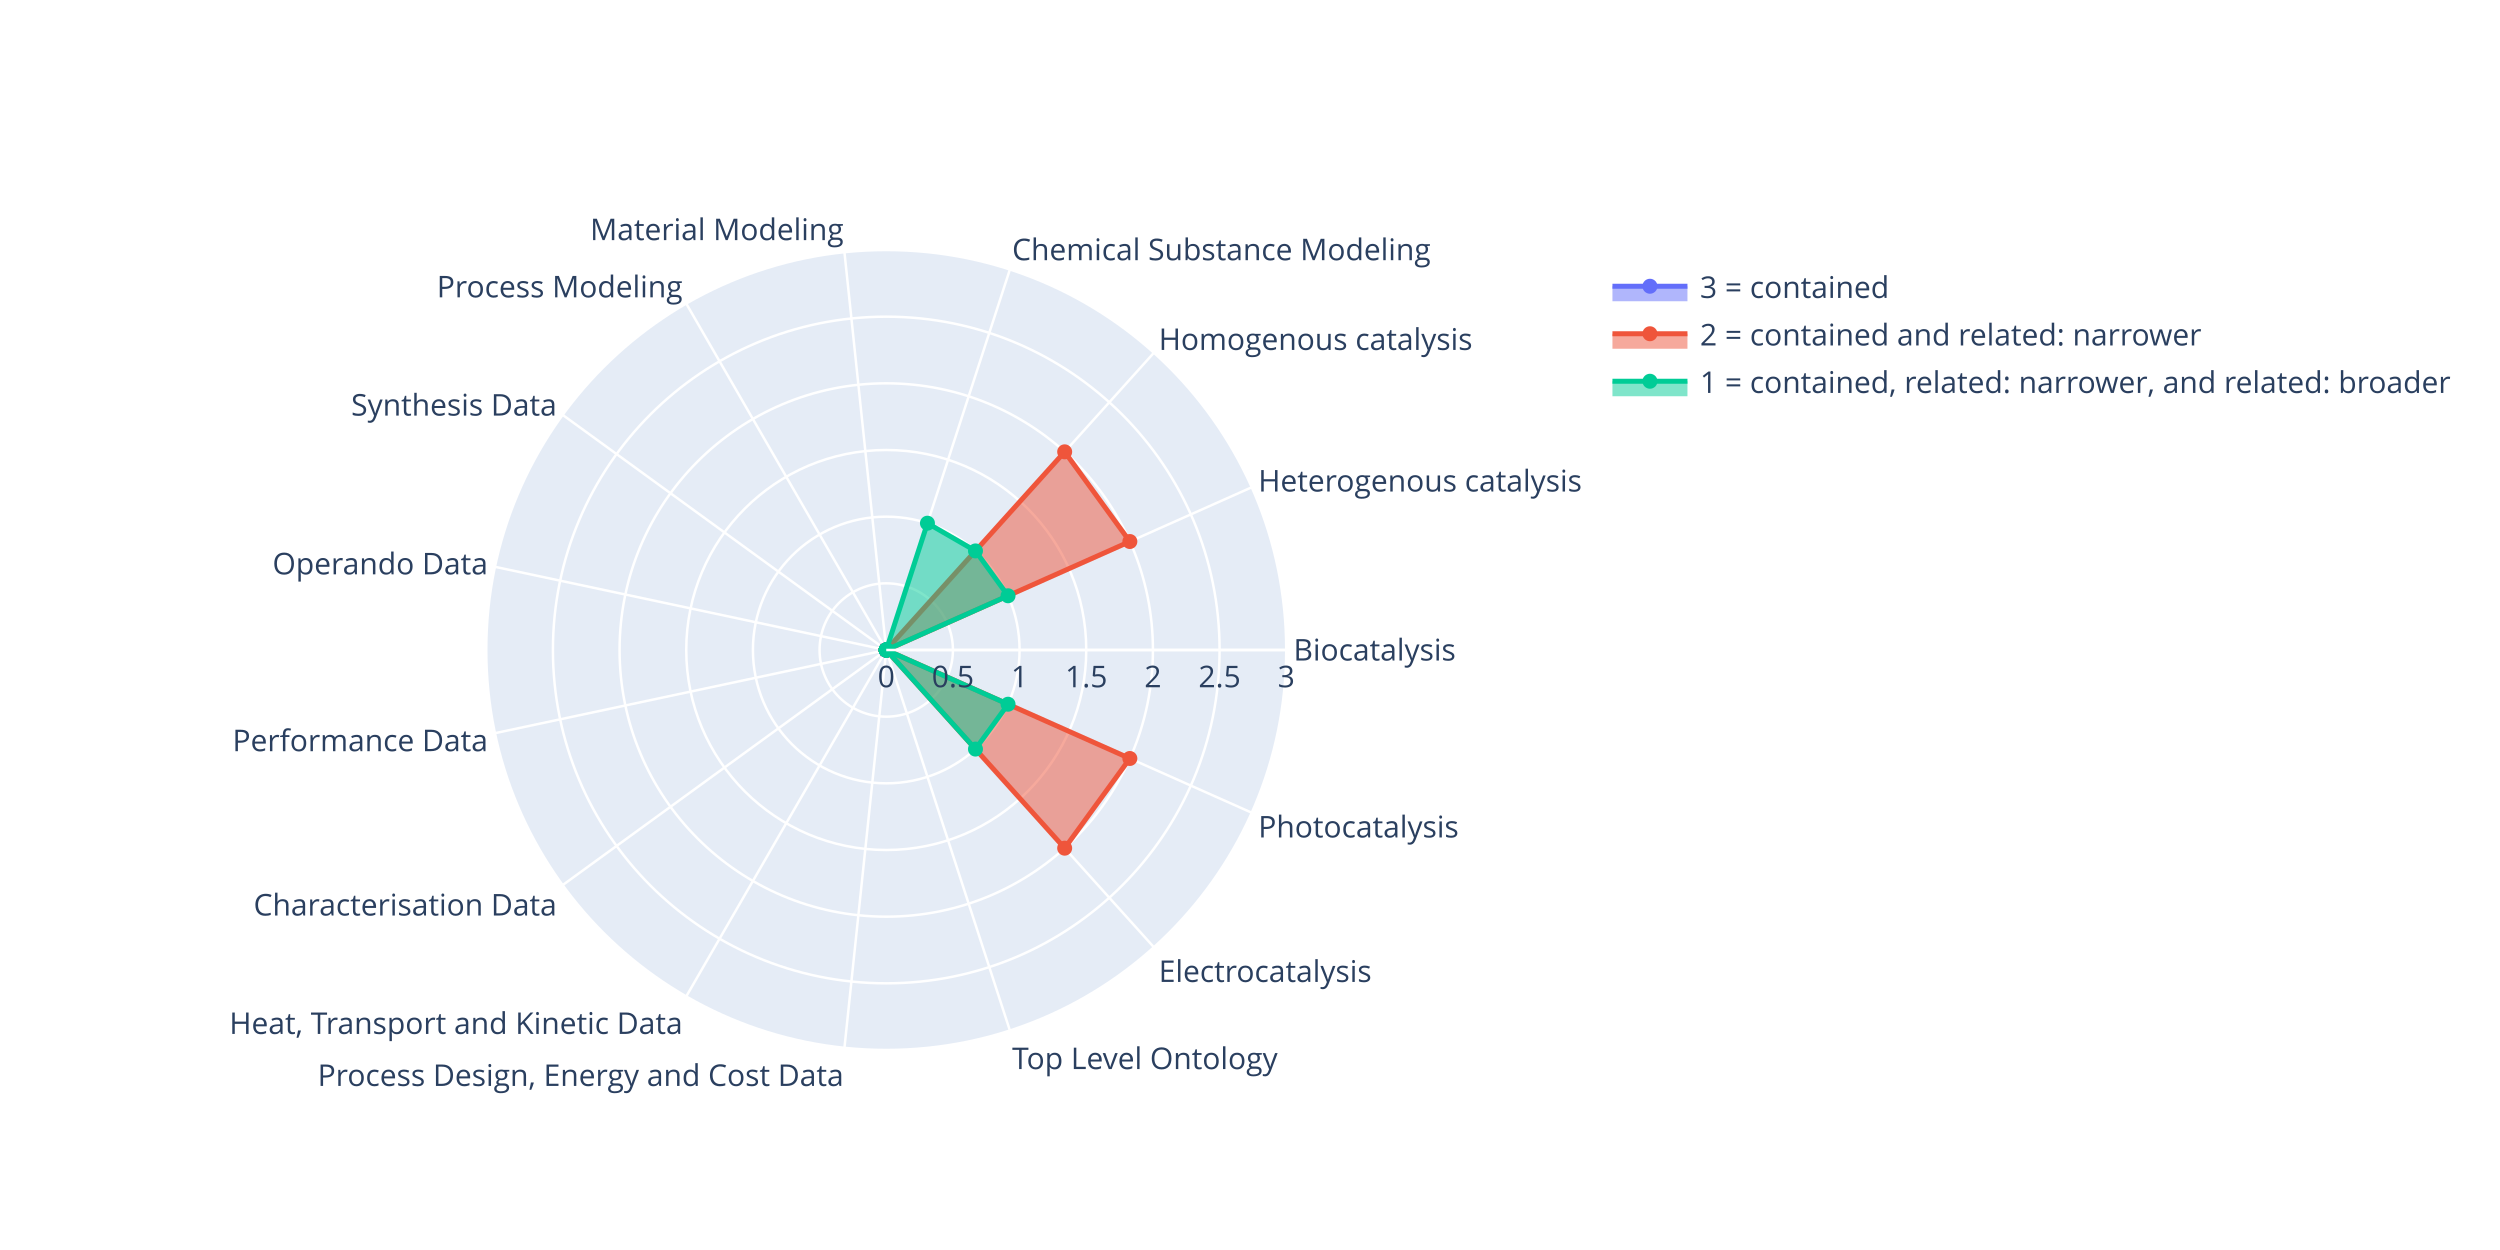
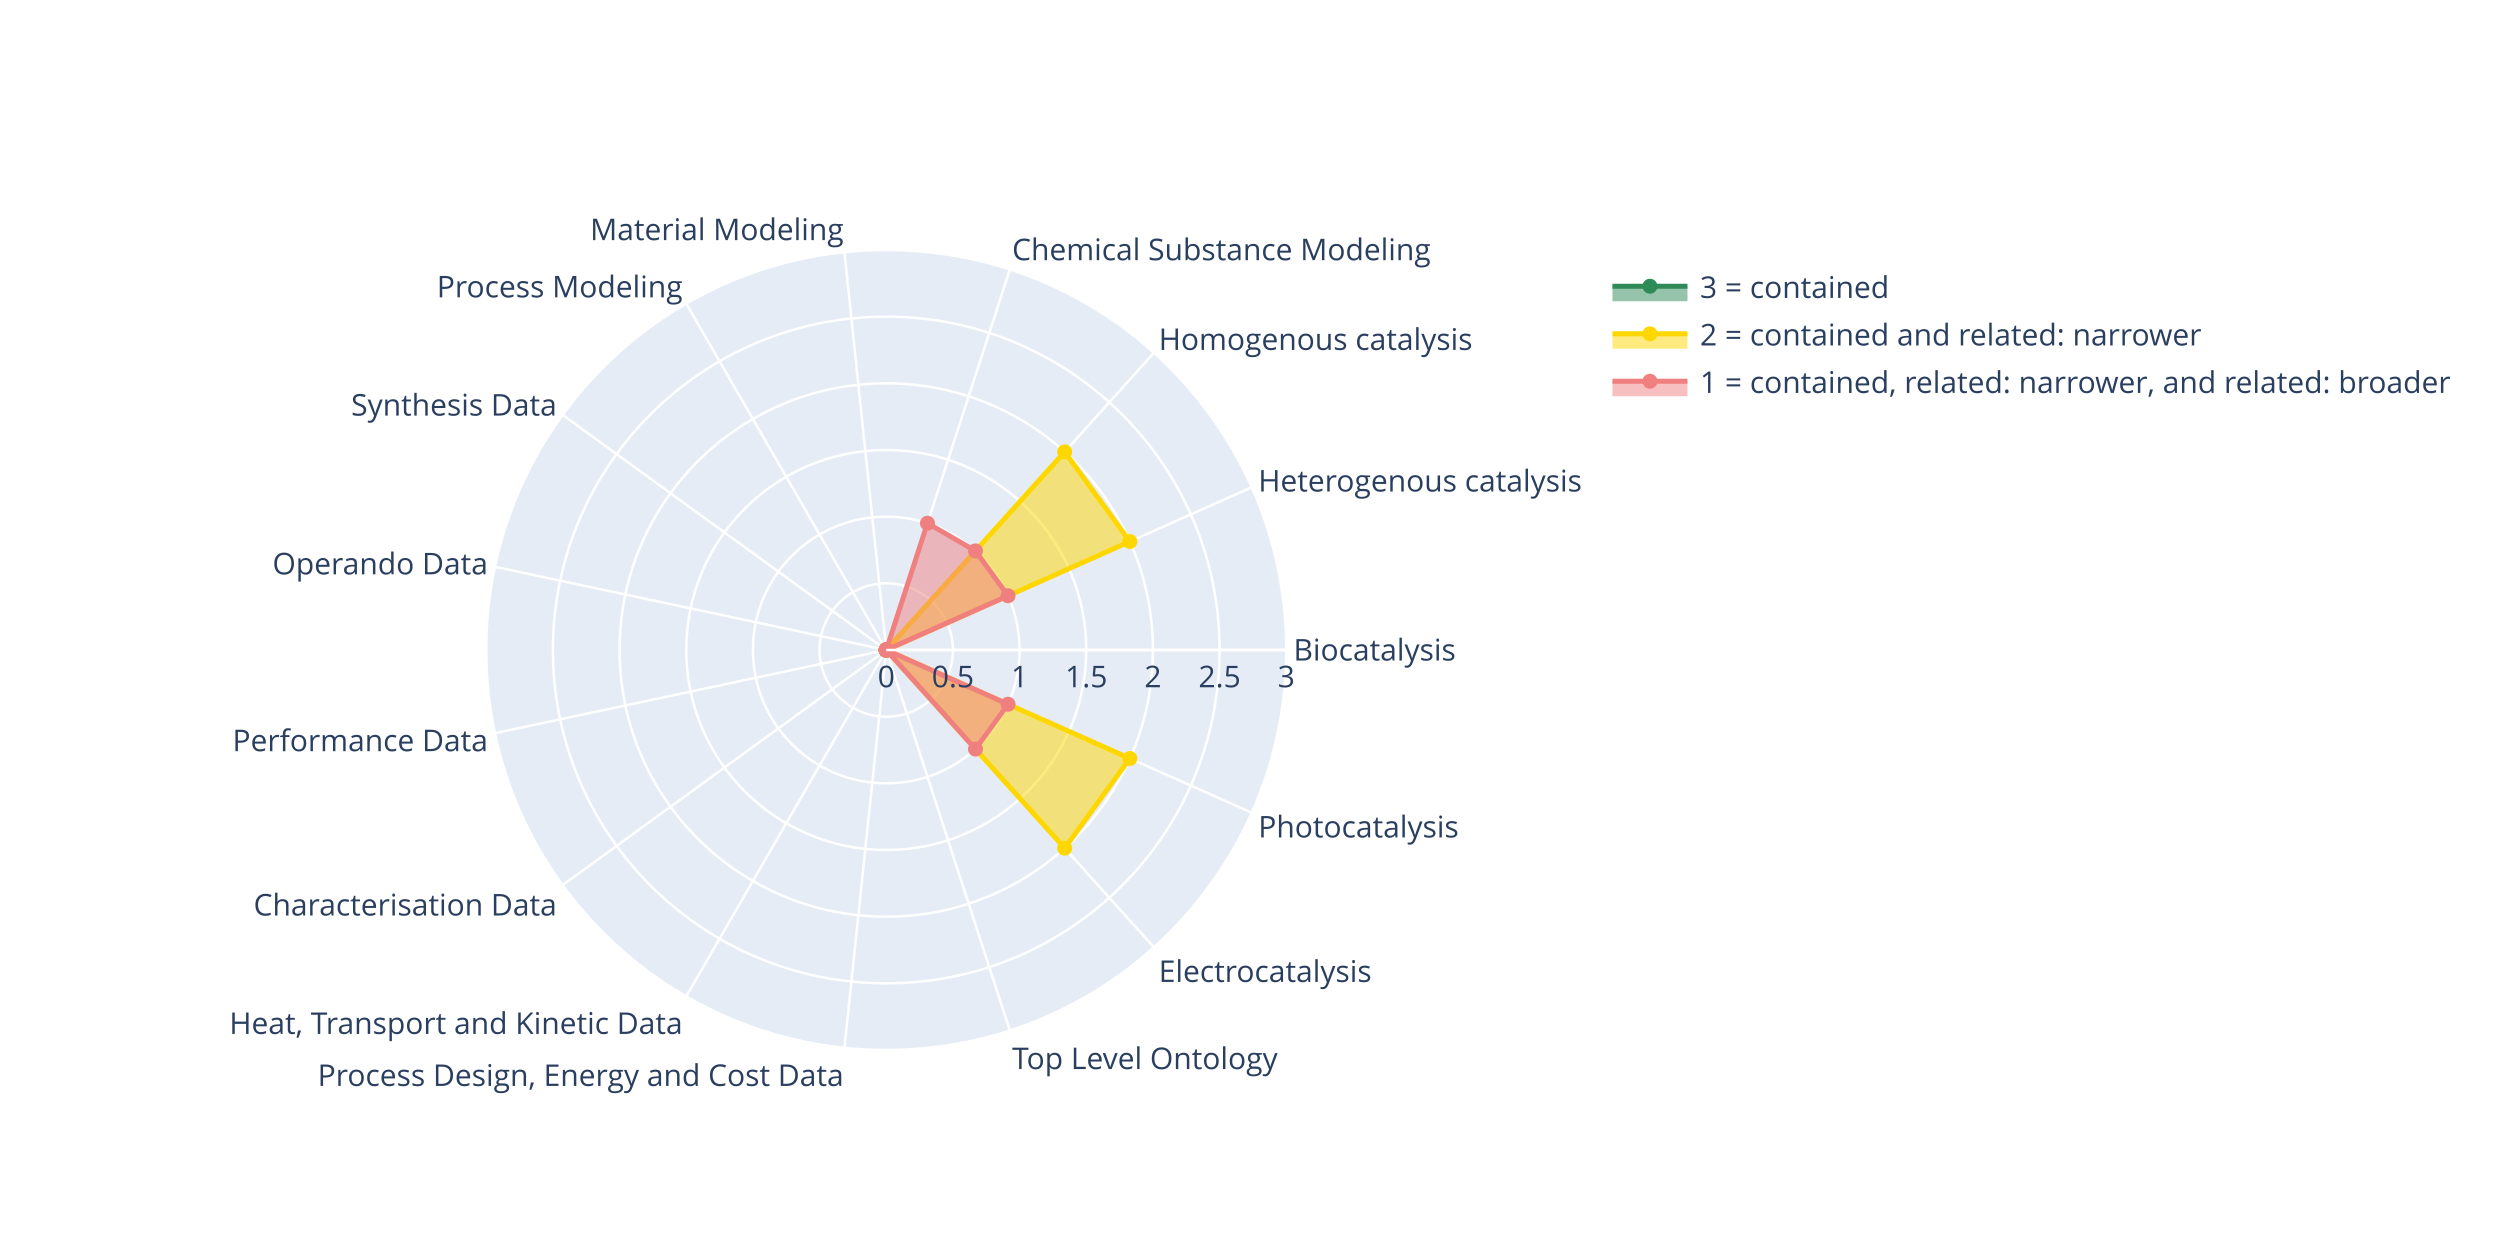
<svg xmlns="http://www.w3.org/2000/svg" class="main-svg" width="1000" height="500" style="" viewBox="0 0 1000 500">
  <rect x="0" y="0" width="1000" height="500" style="fill: rgb(255, 255, 255); fill-opacity: 1;" />
-   <defs id="defs-de80ef">
+   <defs id="defs-2451eb">
    <g class="clips">
-       <clipPath id="clipde80efpolar-for-traces">
+       <clipPath id="clip2451ebpolar-for-traces">
        <path d="M160,0A160,160 0,1,0 -160,-1.9594348786357652e-14A160,160 0,1,0 160,3.9188697572715304e-14Z" transform="translate(160,160)" />
      </clipPath>
    </g>
    <g class="gradients" />
    <g class="patterns" />
  </defs>
  <g class="bglayer" />
  <g class="layer-below">
    <g class="imagelayer" />
    <g class="shapelayer" />
  </g>
  <g class="cartesianlayer" />
  <g class="polarlayer">
    <g class="polar">
      <g class="polarsublayer draglayer" />
      <g class="polarsublayer plotbg">
        <path d="M160,0A160,160 0,1,0 -160,-1.9594348786357652e-14A160,160 0,1,0 160,3.9188697572715304e-14Z" transform="translate(354.5,260)" style="fill: rgb(229, 236, 246); fill-opacity: 1;" />
      </g>
      <g class="polarsublayer backplot">
        <g class="maplayer" />
      </g>
      <g class="polarsublayer angular-grid" style="fill: none;">
        <path class="angularaxisgrid" d="M354.5,260L514.5,260" style="stroke: rgb(255, 255, 255); stroke-opacity: 1; stroke-width: 1px;" />
        <path class="angularaxisgrid" d="M354.5,260L500.667,194.922" style="stroke: rgb(255, 255, 255); stroke-opacity: 1; stroke-width: 1px;" />
        <path class="angularaxisgrid" d="M354.5,260L461.561,141.097" style="stroke: rgb(255, 255, 255); stroke-opacity: 1; stroke-width: 1px;" />
        <path class="angularaxisgrid" d="M354.5,260L403.943,107.831" style="stroke: rgb(255, 255, 255); stroke-opacity: 1; stroke-width: 1px;" />
        <path class="angularaxisgrid" d="M354.5,260L337.775,100.876" style="stroke: rgb(255, 255, 255); stroke-opacity: 1; stroke-width: 1px;" />
        <path class="angularaxisgrid" d="M354.5,260L274.5,121.436" style="stroke: rgb(255, 255, 255); stroke-opacity: 1; stroke-width: 1px;" />
        <path class="angularaxisgrid" d="M354.5,260L225.057,165.954" style="stroke: rgb(255, 255, 255); stroke-opacity: 1; stroke-width: 1px;" />
        <path class="angularaxisgrid" d="M354.5,260L197.996,226.734" style="stroke: rgb(255, 255, 255); stroke-opacity: 1; stroke-width: 1px;" />
        <path class="angularaxisgrid" d="M354.5,260L197.996,293.266" style="stroke: rgb(255, 255, 255); stroke-opacity: 1; stroke-width: 1px;" />
        <path class="angularaxisgrid" d="M354.5,260L225.057,354.046" style="stroke: rgb(255, 255, 255); stroke-opacity: 1; stroke-width: 1px;" />
        <path class="angularaxisgrid" d="M354.5,260L274.5,398.564" style="stroke: rgb(255, 255, 255); stroke-opacity: 1; stroke-width: 1px;" />
        <path class="angularaxisgrid" d="M354.5,260L337.775,419.124" style="stroke: rgb(255, 255, 255); stroke-opacity: 1; stroke-width: 1px;" />
        <path class="angularaxisgrid" d="M354.5,260L403.943,412.169" style="stroke: rgb(255, 255, 255); stroke-opacity: 1; stroke-width: 1px;" />
        <path class="angularaxisgrid" d="M354.5,260L461.561,378.903" style="stroke: rgb(255, 255, 255); stroke-opacity: 1; stroke-width: 1px;" />
        <path class="angularaxisgrid" d="M354.5,260L500.667,325.078" style="stroke: rgb(255, 255, 255); stroke-opacity: 1; stroke-width: 1px;" />
      </g>
      <g class="polarsublayer radial-grid" transform="translate(354.5,260)" style="fill: none;">
        <path class="xgrid" d="M26.67,0A26.67,26.67 0,1,0 -26.67,-3.2661330133259913e-15A26.67,26.67 0,1,0 26.67,6.532266026651983e-15Z" style="stroke: rgb(255, 255, 255); stroke-opacity: 1; stroke-width: 1px;" />
        <path class="xgrid" d="M53.33,0A53.33,53.33 0,1,0 -53.33,-6.531041379852834e-15A53.33,53.33 0,1,0 53.33,1.3062082759705669e-14Z" style="stroke: rgb(255, 255, 255); stroke-opacity: 1; stroke-width: 1px;" />
        <path class="xgrid" d="M80,0A80,80 0,1,0 -80,-9.797174393178826e-15A80,80 0,1,0 80,1.9594348786357652e-14Z" style="stroke: rgb(255, 255, 255); stroke-opacity: 1; stroke-width: 1px;" />
        <path class="xgrid" d="M106.67,0A106.67,106.67 0,1,0 -106.67,-1.3063307406504817e-14A106.67,106.67 0,1,0 106.67,2.6126614813009634e-14Z" style="stroke: rgb(255, 255, 255); stroke-opacity: 1; stroke-width: 1px;" />
        <path class="xgrid" d="M133.33,0A133.33,133.33 0,1,0 -133.33,-1.632821577303166e-14A133.33,133.33 0,1,0 133.33,3.265643154606332e-14Z" style="stroke: rgb(255, 255, 255); stroke-opacity: 1; stroke-width: 1px;" />
      </g>
      <g class="polarsublayer frontplot" transform="translate(194.5,100)">
        <g class="barlayer" />
        <g class="scatterlayer">
-           <g class="trace scatter trace4e5954" style="stroke-miterlimit: 2; opacity: 1;">
-             <g class="fills" clip-path="url(#clipde80efpolar-for-traces)">
+           <g class="trace scatter trace202ffa" style="stroke-miterlimit: 2; opacity: 1;">
+             <g class="fills" clip-path="url(#clip2451ebpolar-for-traces)">
              <g>
-                 <path class="js-fill" d="M160,160L160,160L160,160L160,160L160,160L160,160L160,160L160,160L160,160L160,160L160,160L160,160L160,160L160,160L160,160L160,160Z" style="fill: rgb(99, 110, 250); fill-opacity: 0.5; stroke-width: 0;" />
+                 <path class="js-fill" d="M160,160L160,160L160,160L160,160L160,160L160,160L160,160L160,160L160,160L160,160L160,160L160,160L160,160L160,160L160,160L160,160Z" style="fill: rgb(46, 139, 87); fill-opacity: 0.5; stroke-width: 0;" />
              </g>
            </g>
            <g class="errorbars" />
            <g class="lines">
-               <path class="js-line" d="M160,160L160,160L160,160L160,160L160,160L160,160L160,160L160,160L160,160L160,160L160,160L160,160L160,160L160,160L160,160L160,160" clip-path="url(#clipde80efpolar-for-traces)" style="vector-effect: non-scaling-stroke; fill: none; stroke: rgb(99, 110, 250); stroke-opacity: 1; stroke-width: 2px; opacity: 1;" />
+               <path class="js-line" d="M160,160L160,160L160,160L160,160L160,160L160,160L160,160L160,160L160,160L160,160L160,160L160,160L160,160L160,160L160,160L160,160" clip-path="url(#clip2451ebpolar-for-traces)" style="vector-effect: non-scaling-stroke; fill: none; stroke: rgb(46, 139, 87); stroke-opacity: 1; stroke-width: 2px; opacity: 1;" />
            </g>
            <g class="points">
-               <path class="point" transform="translate(160,160)" d="M3,0A3,3 0 1,1 0,-3A3,3 0 0,1 3,0Z" style="opacity: 1; stroke-width: 0px; fill: rgb(99, 110, 250); fill-opacity: 1;" />
-               <path class="point" transform="translate(160,160)" d="M3,0A3,3 0 1,1 0,-3A3,3 0 0,1 3,0Z" style="opacity: 1; stroke-width: 0px; fill: rgb(99, 110, 250); fill-opacity: 1;" />
-               <path class="point" transform="translate(160,160)" d="M3,0A3,3 0 1,1 0,-3A3,3 0 0,1 3,0Z" style="opacity: 1; stroke-width: 0px; fill: rgb(99, 110, 250); fill-opacity: 1;" />
-               <path class="point" transform="translate(160,160)" d="M3,0A3,3 0 1,1 0,-3A3,3 0 0,1 3,0Z" style="opacity: 1; stroke-width: 0px; fill: rgb(99, 110, 250); fill-opacity: 1;" />
-               <path class="point" transform="translate(160,160)" d="M3,0A3,3 0 1,1 0,-3A3,3 0 0,1 3,0Z" style="opacity: 1; stroke-width: 0px; fill: rgb(99, 110, 250); fill-opacity: 1;" />
-               <path class="point" transform="translate(160,160)" d="M3,0A3,3 0 1,1 0,-3A3,3 0 0,1 3,0Z" style="opacity: 1; stroke-width: 0px; fill: rgb(99, 110, 250); fill-opacity: 1;" />
-               <path class="point" transform="translate(160,160)" d="M3,0A3,3 0 1,1 0,-3A3,3 0 0,1 3,0Z" style="opacity: 1; stroke-width: 0px; fill: rgb(99, 110, 250); fill-opacity: 1;" />
-               <path class="point" transform="translate(160,160)" d="M3,0A3,3 0 1,1 0,-3A3,3 0 0,1 3,0Z" style="opacity: 1; stroke-width: 0px; fill: rgb(99, 110, 250); fill-opacity: 1;" />
-               <path class="point" transform="translate(160,160)" d="M3,0A3,3 0 1,1 0,-3A3,3 0 0,1 3,0Z" style="opacity: 1; stroke-width: 0px; fill: rgb(99, 110, 250); fill-opacity: 1;" />
-               <path class="point" transform="translate(160,160)" d="M3,0A3,3 0 1,1 0,-3A3,3 0 0,1 3,0Z" style="opacity: 1; stroke-width: 0px; fill: rgb(99, 110, 250); fill-opacity: 1;" />
-               <path class="point" transform="translate(160,160)" d="M3,0A3,3 0 1,1 0,-3A3,3 0 0,1 3,0Z" style="opacity: 1; stroke-width: 0px; fill: rgb(99, 110, 250); fill-opacity: 1;" />
-               <path class="point" transform="translate(160,160)" d="M3,0A3,3 0 1,1 0,-3A3,3 0 0,1 3,0Z" style="opacity: 1; stroke-width: 0px; fill: rgb(99, 110, 250); fill-opacity: 1;" />
-               <path class="point" transform="translate(160,160)" d="M3,0A3,3 0 1,1 0,-3A3,3 0 0,1 3,0Z" style="opacity: 1; stroke-width: 0px; fill: rgb(99, 110, 250); fill-opacity: 1;" />
-               <path class="point" transform="translate(160,160)" d="M3,0A3,3 0 1,1 0,-3A3,3 0 0,1 3,0Z" style="opacity: 1; stroke-width: 0px; fill: rgb(99, 110, 250); fill-opacity: 1;" />
-               <path class="point" transform="translate(160,160)" d="M3,0A3,3 0 1,1 0,-3A3,3 0 0,1 3,0Z" style="opacity: 1; stroke-width: 0px; fill: rgb(99, 110, 250); fill-opacity: 1;" />
-               <path class="point" transform="translate(160,160)" d="M3,0A3,3 0 1,1 0,-3A3,3 0 0,1 3,0Z" style="opacity: 1; stroke-width: 0px; fill: rgb(99, 110, 250); fill-opacity: 1;" />
+               <path class="point" transform="translate(160,160)" d="M3,0A3,3 0 1,1 0,-3A3,3 0 0,1 3,0Z" style="opacity: 1; stroke-width: 0px; fill: rgb(46, 139, 87); fill-opacity: 1;" />
+               <path class="point" transform="translate(160,160)" d="M3,0A3,3 0 1,1 0,-3A3,3 0 0,1 3,0Z" style="opacity: 1; stroke-width: 0px; fill: rgb(46, 139, 87); fill-opacity: 1;" />
+               <path class="point" transform="translate(160,160)" d="M3,0A3,3 0 1,1 0,-3A3,3 0 0,1 3,0Z" style="opacity: 1; stroke-width: 0px; fill: rgb(46, 139, 87); fill-opacity: 1;" />
+               <path class="point" transform="translate(160,160)" d="M3,0A3,3 0 1,1 0,-3A3,3 0 0,1 3,0Z" style="opacity: 1; stroke-width: 0px; fill: rgb(46, 139, 87); fill-opacity: 1;" />
+               <path class="point" transform="translate(160,160)" d="M3,0A3,3 0 1,1 0,-3A3,3 0 0,1 3,0Z" style="opacity: 1; stroke-width: 0px; fill: rgb(46, 139, 87); fill-opacity: 1;" />
+               <path class="point" transform="translate(160,160)" d="M3,0A3,3 0 1,1 0,-3A3,3 0 0,1 3,0Z" style="opacity: 1; stroke-width: 0px; fill: rgb(46, 139, 87); fill-opacity: 1;" />
+               <path class="point" transform="translate(160,160)" d="M3,0A3,3 0 1,1 0,-3A3,3 0 0,1 3,0Z" style="opacity: 1; stroke-width: 0px; fill: rgb(46, 139, 87); fill-opacity: 1;" />
+               <path class="point" transform="translate(160,160)" d="M3,0A3,3 0 1,1 0,-3A3,3 0 0,1 3,0Z" style="opacity: 1; stroke-width: 0px; fill: rgb(46, 139, 87); fill-opacity: 1;" />
+               <path class="point" transform="translate(160,160)" d="M3,0A3,3 0 1,1 0,-3A3,3 0 0,1 3,0Z" style="opacity: 1; stroke-width: 0px; fill: rgb(46, 139, 87); fill-opacity: 1;" />
+               <path class="point" transform="translate(160,160)" d="M3,0A3,3 0 1,1 0,-3A3,3 0 0,1 3,0Z" style="opacity: 1; stroke-width: 0px; fill: rgb(46, 139, 87); fill-opacity: 1;" />
+               <path class="point" transform="translate(160,160)" d="M3,0A3,3 0 1,1 0,-3A3,3 0 0,1 3,0Z" style="opacity: 1; stroke-width: 0px; fill: rgb(46, 139, 87); fill-opacity: 1;" />
+               <path class="point" transform="translate(160,160)" d="M3,0A3,3 0 1,1 0,-3A3,3 0 0,1 3,0Z" style="opacity: 1; stroke-width: 0px; fill: rgb(46, 139, 87); fill-opacity: 1;" />
+               <path class="point" transform="translate(160,160)" d="M3,0A3,3 0 1,1 0,-3A3,3 0 0,1 3,0Z" style="opacity: 1; stroke-width: 0px; fill: rgb(46, 139, 87); fill-opacity: 1;" />
+               <path class="point" transform="translate(160,160)" d="M3,0A3,3 0 1,1 0,-3A3,3 0 0,1 3,0Z" style="opacity: 1; stroke-width: 0px; fill: rgb(46, 139, 87); fill-opacity: 1;" />
+               <path class="point" transform="translate(160,160)" d="M3,0A3,3 0 1,1 0,-3A3,3 0 0,1 3,0Z" style="opacity: 1; stroke-width: 0px; fill: rgb(46, 139, 87); fill-opacity: 1;" />
+               <path class="point" transform="translate(160,160)" d="M3,0A3,3 0 1,1 0,-3A3,3 0 0,1 3,0Z" style="opacity: 1; stroke-width: 0px; fill: rgb(46, 139, 87); fill-opacity: 1;" />
            </g>
            <g class="text" />
          </g>
-           <g class="trace scatter tracecfc0df" style="stroke-miterlimit: 2; opacity: 1;">
-             <g class="fills" clip-path="url(#clipde80efpolar-for-traces)">
+           <g class="trace scatter trace2a8547" style="stroke-miterlimit: 2; opacity: 1;">
+             <g class="fills" clip-path="url(#clip2451ebpolar-for-traces)">
              <g>
-                 <path class="js-fill" d="M160,160L257.44,116.61L231.37,80.73L160,160L160,160L160,160L160,160L160,160L160,160L160,160L160,160L160,160L160,160L231.37,239.27L257.44,203.39L160,160Z" style="fill: rgb(239, 85, 59); fill-opacity: 0.5; stroke-width: 0;" />
+                 <path class="js-fill" d="M160,160L257.44,116.61L231.37,80.73L160,160L160,160L160,160L160,160L160,160L160,160L160,160L160,160L160,160L160,160L231.37,239.27L257.44,203.39L160,160Z" style="fill: rgb(255, 215, 0); fill-opacity: 0.5; stroke-width: 0;" />
              </g>
            </g>
            <g class="errorbars" />
            <g class="lines">
-               <path class="js-line" d="M160,160L257.44,116.61L231.37,80.73L160,160L160,160L160,160L160,160L160,160L160,160L160,160L160,160L160,160L160,160L231.37,239.27L257.44,203.39L160,160" clip-path="url(#clipde80efpolar-for-traces)" style="vector-effect: non-scaling-stroke; fill: none; stroke: rgb(239, 85, 59); stroke-opacity: 1; stroke-width: 2px; opacity: 1;" />
+               <path class="js-line" d="M160,160L257.44,116.61L231.37,80.73L160,160L160,160L160,160L160,160L160,160L160,160L160,160L160,160L160,160L160,160L231.37,239.27L257.44,203.39L160,160" clip-path="url(#clip2451ebpolar-for-traces)" style="vector-effect: non-scaling-stroke; fill: none; stroke: rgb(255, 215, 0); stroke-opacity: 1; stroke-width: 2px; opacity: 1;" />
            </g>
            <g class="points">
-               <path class="point" transform="translate(160,160)" d="M3,0A3,3 0 1,1 0,-3A3,3 0 0,1 3,0Z" style="opacity: 1; stroke-width: 0px; fill: rgb(239, 85, 59); fill-opacity: 1;" />
-               <path class="point" transform="translate(257.44,116.61)" d="M3,0A3,3 0 1,1 0,-3A3,3 0 0,1 3,0Z" style="opacity: 1; stroke-width: 0px; fill: rgb(239, 85, 59); fill-opacity: 1;" />
-               <path class="point" transform="translate(231.37,80.73)" d="M3,0A3,3 0 1,1 0,-3A3,3 0 0,1 3,0Z" style="opacity: 1; stroke-width: 0px; fill: rgb(239, 85, 59); fill-opacity: 1;" />
-               <path class="point" transform="translate(160,160)" d="M3,0A3,3 0 1,1 0,-3A3,3 0 0,1 3,0Z" style="opacity: 1; stroke-width: 0px; fill: rgb(239, 85, 59); fill-opacity: 1;" />
-               <path class="point" transform="translate(160,160)" d="M3,0A3,3 0 1,1 0,-3A3,3 0 0,1 3,0Z" style="opacity: 1; stroke-width: 0px; fill: rgb(239, 85, 59); fill-opacity: 1;" />
-               <path class="point" transform="translate(160,160)" d="M3,0A3,3 0 1,1 0,-3A3,3 0 0,1 3,0Z" style="opacity: 1; stroke-width: 0px; fill: rgb(239, 85, 59); fill-opacity: 1;" />
-               <path class="point" transform="translate(160,160)" d="M3,0A3,3 0 1,1 0,-3A3,3 0 0,1 3,0Z" style="opacity: 1; stroke-width: 0px; fill: rgb(239, 85, 59); fill-opacity: 1;" />
-               <path class="point" transform="translate(160,160)" d="M3,0A3,3 0 1,1 0,-3A3,3 0 0,1 3,0Z" style="opacity: 1; stroke-width: 0px; fill: rgb(239, 85, 59); fill-opacity: 1;" />
-               <path class="point" transform="translate(160,160)" d="M3,0A3,3 0 1,1 0,-3A3,3 0 0,1 3,0Z" style="opacity: 1; stroke-width: 0px; fill: rgb(239, 85, 59); fill-opacity: 1;" />
-               <path class="point" transform="translate(160,160)" d="M3,0A3,3 0 1,1 0,-3A3,3 0 0,1 3,0Z" style="opacity: 1; stroke-width: 0px; fill: rgb(239, 85, 59); fill-opacity: 1;" />
-               <path class="point" transform="translate(160,160)" d="M3,0A3,3 0 1,1 0,-3A3,3 0 0,1 3,0Z" style="opacity: 1; stroke-width: 0px; fill: rgb(239, 85, 59); fill-opacity: 1;" />
-               <path class="point" transform="translate(160,160)" d="M3,0A3,3 0 1,1 0,-3A3,3 0 0,1 3,0Z" style="opacity: 1; stroke-width: 0px; fill: rgb(239, 85, 59); fill-opacity: 1;" />
-               <path class="point" transform="translate(160,160)" d="M3,0A3,3 0 1,1 0,-3A3,3 0 0,1 3,0Z" style="opacity: 1; stroke-width: 0px; fill: rgb(239, 85, 59); fill-opacity: 1;" />
-               <path class="point" transform="translate(231.37,239.27)" d="M3,0A3,3 0 1,1 0,-3A3,3 0 0,1 3,0Z" style="opacity: 1; stroke-width: 0px; fill: rgb(239, 85, 59); fill-opacity: 1;" />
-               <path class="point" transform="translate(257.44,203.39)" d="M3,0A3,3 0 1,1 0,-3A3,3 0 0,1 3,0Z" style="opacity: 1; stroke-width: 0px; fill: rgb(239, 85, 59); fill-opacity: 1;" />
-               <path class="point" transform="translate(160,160)" d="M3,0A3,3 0 1,1 0,-3A3,3 0 0,1 3,0Z" style="opacity: 1; stroke-width: 0px; fill: rgb(239, 85, 59); fill-opacity: 1;" />
+               <path class="point" transform="translate(160,160)" d="M3,0A3,3 0 1,1 0,-3A3,3 0 0,1 3,0Z" style="opacity: 1; stroke-width: 0px; fill: rgb(255, 215, 0); fill-opacity: 1;" />
+               <path class="point" transform="translate(257.44,116.61)" d="M3,0A3,3 0 1,1 0,-3A3,3 0 0,1 3,0Z" style="opacity: 1; stroke-width: 0px; fill: rgb(255, 215, 0); fill-opacity: 1;" />
+               <path class="point" transform="translate(231.37,80.73)" d="M3,0A3,3 0 1,1 0,-3A3,3 0 0,1 3,0Z" style="opacity: 1; stroke-width: 0px; fill: rgb(255, 215, 0); fill-opacity: 1;" />
+               <path class="point" transform="translate(160,160)" d="M3,0A3,3 0 1,1 0,-3A3,3 0 0,1 3,0Z" style="opacity: 1; stroke-width: 0px; fill: rgb(255, 215, 0); fill-opacity: 1;" />
+               <path class="point" transform="translate(160,160)" d="M3,0A3,3 0 1,1 0,-3A3,3 0 0,1 3,0Z" style="opacity: 1; stroke-width: 0px; fill: rgb(255, 215, 0); fill-opacity: 1;" />
+               <path class="point" transform="translate(160,160)" d="M3,0A3,3 0 1,1 0,-3A3,3 0 0,1 3,0Z" style="opacity: 1; stroke-width: 0px; fill: rgb(255, 215, 0); fill-opacity: 1;" />
+               <path class="point" transform="translate(160,160)" d="M3,0A3,3 0 1,1 0,-3A3,3 0 0,1 3,0Z" style="opacity: 1; stroke-width: 0px; fill: rgb(255, 215, 0); fill-opacity: 1;" />
+               <path class="point" transform="translate(160,160)" d="M3,0A3,3 0 1,1 0,-3A3,3 0 0,1 3,0Z" style="opacity: 1; stroke-width: 0px; fill: rgb(255, 215, 0); fill-opacity: 1;" />
+               <path class="point" transform="translate(160,160)" d="M3,0A3,3 0 1,1 0,-3A3,3 0 0,1 3,0Z" style="opacity: 1; stroke-width: 0px; fill: rgb(255, 215, 0); fill-opacity: 1;" />
+               <path class="point" transform="translate(160,160)" d="M3,0A3,3 0 1,1 0,-3A3,3 0 0,1 3,0Z" style="opacity: 1; stroke-width: 0px; fill: rgb(255, 215, 0); fill-opacity: 1;" />
+               <path class="point" transform="translate(160,160)" d="M3,0A3,3 0 1,1 0,-3A3,3 0 0,1 3,0Z" style="opacity: 1; stroke-width: 0px; fill: rgb(255, 215, 0); fill-opacity: 1;" />
+               <path class="point" transform="translate(160,160)" d="M3,0A3,3 0 1,1 0,-3A3,3 0 0,1 3,0Z" style="opacity: 1; stroke-width: 0px; fill: rgb(255, 215, 0); fill-opacity: 1;" />
+               <path class="point" transform="translate(160,160)" d="M3,0A3,3 0 1,1 0,-3A3,3 0 0,1 3,0Z" style="opacity: 1; stroke-width: 0px; fill: rgb(255, 215, 0); fill-opacity: 1;" />
+               <path class="point" transform="translate(231.37,239.27)" d="M3,0A3,3 0 1,1 0,-3A3,3 0 0,1 3,0Z" style="opacity: 1; stroke-width: 0px; fill: rgb(255, 215, 0); fill-opacity: 1;" />
+               <path class="point" transform="translate(257.44,203.39)" d="M3,0A3,3 0 1,1 0,-3A3,3 0 0,1 3,0Z" style="opacity: 1; stroke-width: 0px; fill: rgb(255, 215, 0); fill-opacity: 1;" />
+               <path class="point" transform="translate(160,160)" d="M3,0A3,3 0 1,1 0,-3A3,3 0 0,1 3,0Z" style="opacity: 1; stroke-width: 0px; fill: rgb(255, 215, 0); fill-opacity: 1;" />
            </g>
            <g class="text" />
          </g>
-           <g class="trace scatter tracecdc177" style="stroke-miterlimit: 2; opacity: 1;">
-             <g class="fills" clip-path="url(#clipde80efpolar-for-traces)">
+           <g class="trace scatter trace734c17" style="stroke-miterlimit: 2; opacity: 1;">
+             <g class="fills" clip-path="url(#clip2451ebpolar-for-traces)">
              <g>
-                 <path class="js-fill" d="M160,160L208.72,138.31L195.69,120.37L176.48,109.28L160,160L160,160L160,160L160,160L160,160L160,160L160,160L160,160L160,160L195.69,199.63L208.72,181.69L160,160Z" style="fill: rgb(0, 204, 150); fill-opacity: 0.5; stroke-width: 0;" />
+                 <path class="js-fill" d="M160,160L208.72,138.31L195.69,120.37L176.48,109.28L160,160L160,160L160,160L160,160L160,160L160,160L160,160L160,160L160,160L195.69,199.63L208.72,181.69L160,160Z" style="fill: rgb(240, 128, 128); fill-opacity: 0.5; stroke-width: 0;" />
              </g>
            </g>
            <g class="errorbars" />
            <g class="lines">
-               <path class="js-line" d="M160,160L208.72,138.31L195.69,120.37L176.48,109.28L160,160L160,160L160,160L160,160L160,160L160,160L160,160L160,160L160,160L195.69,199.63L208.72,181.69L160,160" clip-path="url(#clipde80efpolar-for-traces)" style="vector-effect: non-scaling-stroke; fill: none; stroke: rgb(0, 204, 150); stroke-opacity: 1; stroke-width: 2px; opacity: 1;" />
+               <path class="js-line" d="M160,160L208.72,138.31L195.69,120.37L176.48,109.28L160,160L160,160L160,160L160,160L160,160L160,160L160,160L160,160L160,160L195.69,199.63L208.72,181.69L160,160" clip-path="url(#clip2451ebpolar-for-traces)" style="vector-effect: non-scaling-stroke; fill: none; stroke: rgb(240, 128, 128); stroke-opacity: 1; stroke-width: 2px; opacity: 1;" />
            </g>
            <g class="points">
-               <path class="point" transform="translate(160,160)" d="M3,0A3,3 0 1,1 0,-3A3,3 0 0,1 3,0Z" style="opacity: 1; stroke-width: 0px; fill: rgb(0, 204, 150); fill-opacity: 1;" />
-               <path class="point" transform="translate(208.72,138.31)" d="M3,0A3,3 0 1,1 0,-3A3,3 0 0,1 3,0Z" style="opacity: 1; stroke-width: 0px; fill: rgb(0, 204, 150); fill-opacity: 1;" />
-               <path class="point" transform="translate(195.69,120.37)" d="M3,0A3,3 0 1,1 0,-3A3,3 0 0,1 3,0Z" style="opacity: 1; stroke-width: 0px; fill: rgb(0, 204, 150); fill-opacity: 1;" />
-               <path class="point" transform="translate(176.48,109.28)" d="M3,0A3,3 0 1,1 0,-3A3,3 0 0,1 3,0Z" style="opacity: 1; stroke-width: 0px; fill: rgb(0, 204, 150); fill-opacity: 1;" />
-               <path class="point" transform="translate(160,160)" d="M3,0A3,3 0 1,1 0,-3A3,3 0 0,1 3,0Z" style="opacity: 1; stroke-width: 0px; fill: rgb(0, 204, 150); fill-opacity: 1;" />
-               <path class="point" transform="translate(160,160)" d="M3,0A3,3 0 1,1 0,-3A3,3 0 0,1 3,0Z" style="opacity: 1; stroke-width: 0px; fill: rgb(0, 204, 150); fill-opacity: 1;" />
-               <path class="point" transform="translate(160,160)" d="M3,0A3,3 0 1,1 0,-3A3,3 0 0,1 3,0Z" style="opacity: 1; stroke-width: 0px; fill: rgb(0, 204, 150); fill-opacity: 1;" />
-               <path class="point" transform="translate(160,160)" d="M3,0A3,3 0 1,1 0,-3A3,3 0 0,1 3,0Z" style="opacity: 1; stroke-width: 0px; fill: rgb(0, 204, 150); fill-opacity: 1;" />
-               <path class="point" transform="translate(160,160)" d="M3,0A3,3 0 1,1 0,-3A3,3 0 0,1 3,0Z" style="opacity: 1; stroke-width: 0px; fill: rgb(0, 204, 150); fill-opacity: 1;" />
-               <path class="point" transform="translate(160,160)" d="M3,0A3,3 0 1,1 0,-3A3,3 0 0,1 3,0Z" style="opacity: 1; stroke-width: 0px; fill: rgb(0, 204, 150); fill-opacity: 1;" />
-               <path class="point" transform="translate(160,160)" d="M3,0A3,3 0 1,1 0,-3A3,3 0 0,1 3,0Z" style="opacity: 1; stroke-width: 0px; fill: rgb(0, 204, 150); fill-opacity: 1;" />
-               <path class="point" transform="translate(160,160)" d="M3,0A3,3 0 1,1 0,-3A3,3 0 0,1 3,0Z" style="opacity: 1; stroke-width: 0px; fill: rgb(0, 204, 150); fill-opacity: 1;" />
-               <path class="point" transform="translate(160,160)" d="M3,0A3,3 0 1,1 0,-3A3,3 0 0,1 3,0Z" style="opacity: 1; stroke-width: 0px; fill: rgb(0, 204, 150); fill-opacity: 1;" />
-               <path class="point" transform="translate(195.69,199.63)" d="M3,0A3,3 0 1,1 0,-3A3,3 0 0,1 3,0Z" style="opacity: 1; stroke-width: 0px; fill: rgb(0, 204, 150); fill-opacity: 1;" />
-               <path class="point" transform="translate(208.72,181.69)" d="M3,0A3,3 0 1,1 0,-3A3,3 0 0,1 3,0Z" style="opacity: 1; stroke-width: 0px; fill: rgb(0, 204, 150); fill-opacity: 1;" />
-               <path class="point" transform="translate(160,160)" d="M3,0A3,3 0 1,1 0,-3A3,3 0 0,1 3,0Z" style="opacity: 1; stroke-width: 0px; fill: rgb(0, 204, 150); fill-opacity: 1;" />
+               <path class="point" transform="translate(160,160)" d="M3,0A3,3 0 1,1 0,-3A3,3 0 0,1 3,0Z" style="opacity: 1; stroke-width: 0px; fill: rgb(240, 128, 128); fill-opacity: 1;" />
+               <path class="point" transform="translate(208.72,138.31)" d="M3,0A3,3 0 1,1 0,-3A3,3 0 0,1 3,0Z" style="opacity: 1; stroke-width: 0px; fill: rgb(240, 128, 128); fill-opacity: 1;" />
+               <path class="point" transform="translate(195.69,120.37)" d="M3,0A3,3 0 1,1 0,-3A3,3 0 0,1 3,0Z" style="opacity: 1; stroke-width: 0px; fill: rgb(240, 128, 128); fill-opacity: 1;" />
+               <path class="point" transform="translate(176.48,109.28)" d="M3,0A3,3 0 1,1 0,-3A3,3 0 0,1 3,0Z" style="opacity: 1; stroke-width: 0px; fill: rgb(240, 128, 128); fill-opacity: 1;" />
+               <path class="point" transform="translate(160,160)" d="M3,0A3,3 0 1,1 0,-3A3,3 0 0,1 3,0Z" style="opacity: 1; stroke-width: 0px; fill: rgb(240, 128, 128); fill-opacity: 1;" />
+               <path class="point" transform="translate(160,160)" d="M3,0A3,3 0 1,1 0,-3A3,3 0 0,1 3,0Z" style="opacity: 1; stroke-width: 0px; fill: rgb(240, 128, 128); fill-opacity: 1;" />
+               <path class="point" transform="translate(160,160)" d="M3,0A3,3 0 1,1 0,-3A3,3 0 0,1 3,0Z" style="opacity: 1; stroke-width: 0px; fill: rgb(240, 128, 128); fill-opacity: 1;" />
+               <path class="point" transform="translate(160,160)" d="M3,0A3,3 0 1,1 0,-3A3,3 0 0,1 3,0Z" style="opacity: 1; stroke-width: 0px; fill: rgb(240, 128, 128); fill-opacity: 1;" />
+               <path class="point" transform="translate(160,160)" d="M3,0A3,3 0 1,1 0,-3A3,3 0 0,1 3,0Z" style="opacity: 1; stroke-width: 0px; fill: rgb(240, 128, 128); fill-opacity: 1;" />
+               <path class="point" transform="translate(160,160)" d="M3,0A3,3 0 1,1 0,-3A3,3 0 0,1 3,0Z" style="opacity: 1; stroke-width: 0px; fill: rgb(240, 128, 128); fill-opacity: 1;" />
+               <path class="point" transform="translate(160,160)" d="M3,0A3,3 0 1,1 0,-3A3,3 0 0,1 3,0Z" style="opacity: 1; stroke-width: 0px; fill: rgb(240, 128, 128); fill-opacity: 1;" />
+               <path class="point" transform="translate(160,160)" d="M3,0A3,3 0 1,1 0,-3A3,3 0 0,1 3,0Z" style="opacity: 1; stroke-width: 0px; fill: rgb(240, 128, 128); fill-opacity: 1;" />
+               <path class="point" transform="translate(160,160)" d="M3,0A3,3 0 1,1 0,-3A3,3 0 0,1 3,0Z" style="opacity: 1; stroke-width: 0px; fill: rgb(240, 128, 128); fill-opacity: 1;" />
+               <path class="point" transform="translate(195.69,199.63)" d="M3,0A3,3 0 1,1 0,-3A3,3 0 0,1 3,0Z" style="opacity: 1; stroke-width: 0px; fill: rgb(240, 128, 128); fill-opacity: 1;" />
+               <path class="point" transform="translate(208.72,181.69)" d="M3,0A3,3 0 1,1 0,-3A3,3 0 0,1 3,0Z" style="opacity: 1; stroke-width: 0px; fill: rgb(240, 128, 128); fill-opacity: 1;" />
+               <path class="point" transform="translate(160,160)" d="M3,0A3,3 0 1,1 0,-3A3,3 0 0,1 3,0Z" style="opacity: 1; stroke-width: 0px; fill: rgb(240, 128, 128); fill-opacity: 1;" />
            </g>
            <g class="text" />
          </g>
        </g>
      </g>
      <g class="polarsublayer angular-line">
        <path d="M160,0A160,160 0,1,0 -160,-1.9594348786357652e-14A160,160 0,1,0 160,3.9188697572715304e-14Z" transform="translate(354.5,260)" stroke-width="1" style="fill: none; stroke: rgb(255, 255, 255); stroke-opacity: 1;" />
      </g>
      <g class="polarsublayer radial-line">
        <line x1="0" y1="0" x2="160" y2="0" transform="translate(354.5,260)" stroke-width="1" style="fill: none; stroke: rgb(255, 255, 255); stroke-opacity: 1;" />
      </g>
      <g class="polarsublayer angular-axis">
        <g class="angularaxistick">
          <text text-anchor="start" x="2.9" y="4.2" transform="translate(514.5,260)" style="font-family: 'Open Sans', verdana, arial, sans-serif; font-size: 12px; fill: rgb(42, 63, 95); fill-opacity: 1; white-space: pre; opacity: 1;">Biocatalysis</text>
        </g>
        <g class="angularaxistick">
          <text text-anchor="start" x="2.649" y="1.681" transform="translate(500.6673,194.9221)" style="font-family: 'Open Sans', verdana, arial, sans-serif; font-size: 12px; fill: rgb(42, 63, 95); fill-opacity: 1; white-space: pre; opacity: 1;">Heterogenous catalysis</text>
        </g>
        <g class="angularaxistick">
          <text text-anchor="start" x="1.94" y="-1.128" transform="translate(461.5609,141.0968)" style="font-family: 'Open Sans', verdana, arial, sans-serif; font-size: 12px; fill: rgb(42, 63, 95); fill-opacity: 1; white-space: pre; opacity: 1;">Homogenous catalysis</text>
        </g>
        <g class="angularaxistick">
          <text text-anchor="start" x="0.896" y="-3.743" transform="translate(403.9427,107.831)" style="font-family: 'Open Sans', verdana, arial, sans-serif; font-size: 12px; fill: rgb(42, 63, 95); fill-opacity: 1; white-space: pre; opacity: 1;">Chemical Substance Modeling</text>
        </g>
        <g class="angularaxistick">
          <text text-anchor="end" x="-0.303" y="-4.832" transform="translate(337.7754,100.8765)" style="font-family: 'Open Sans', verdana, arial, sans-serif; font-size: 12px; fill: rgb(42, 63, 95); fill-opacity: 1; white-space: pre; opacity: 1;">Material Modeling</text>
        </g>
        <g class="angularaxistick">
          <text text-anchor="end" x="-1.45" y="-2.49" transform="translate(274.5,121.4359)" style="font-family: 'Open Sans', verdana, arial, sans-serif; font-size: 12px; fill: rgb(42, 63, 95); fill-opacity: 1; white-space: pre; opacity: 1;">Process Modeling</text>
        </g>
        <g class="angularaxistick">
          <text text-anchor="end" x="-2.346" y="0.283" transform="translate(225.0573,165.9544)" style="font-family: 'Open Sans', verdana, arial, sans-serif; font-size: 12px; fill: rgb(42, 63, 95); fill-opacity: 1; white-space: pre; opacity: 1;">Synthesis Data</text>
        </g>
        <g class="angularaxistick">
          <text text-anchor="end" x="-2.837" y="3.006" transform="translate(197.9964,226.7341)" style="font-family: 'Open Sans', verdana, arial, sans-serif; font-size: 12px; fill: rgb(42, 63, 95); fill-opacity: 1; white-space: pre; opacity: 1;">Operando Data</text>
        </g>
        <g class="angularaxistick">
          <text text-anchor="end" x="-2.837" y="7.206" transform="translate(197.9964,293.2659)" style="font-family: 'Open Sans', verdana, arial, sans-serif; font-size: 12px; fill: rgb(42, 63, 95); fill-opacity: 1; white-space: pre; opacity: 1;">Performance Data</text>
        </g>
        <g class="angularaxistick">
          <text text-anchor="end" x="-2.346" y="12.156" transform="translate(225.0573,354.0456)" style="font-family: 'Open Sans', verdana, arial, sans-serif; font-size: 12px; fill: rgb(42, 63, 95); fill-opacity: 1; white-space: pre; opacity: 1;">Characterisation Data</text>
        </g>
        <g class="angularaxistick">
          <text text-anchor="end" x="-1.45" y="15.004" transform="translate(274.5,398.5641)" style="font-family: 'Open Sans', verdana, arial, sans-serif; font-size: 12px; fill: rgb(42, 63, 95); fill-opacity: 1; white-space: pre; opacity: 1;">Heat, Transport and Kinetic Data</text>
        </g>
        <g class="angularaxistick">
          <text text-anchor="end" x="-0.303" y="15.257" transform="translate(337.7754,419.1235)" style="font-family: 'Open Sans', verdana, arial, sans-serif; font-size: 12px; fill: rgb(42, 63, 95); fill-opacity: 1; white-space: pre; opacity: 1;">Process Design, Energy and Cost Data</text>
        </g>
        <g class="angularaxistick">
          <text text-anchor="start" x="0.896" y="15.469" transform="translate(403.9427,412.169)" style="font-family: 'Open Sans', verdana, arial, sans-serif; font-size: 12px; fill: rgb(42, 63, 95); fill-opacity: 1; white-space: pre; opacity: 1;">Top Level Ontology</text>
        </g>
        <g class="angularaxistick">
          <text text-anchor="start" x="1.94" y="13.883" transform="translate(461.5609,378.9032)" style="font-family: 'Open Sans', verdana, arial, sans-serif; font-size: 12px; fill: rgb(42, 63, 95); fill-opacity: 1; white-space: pre; opacity: 1;">Electrocatalysis</text>
        </g>
        <g class="angularaxistick">
          <text text-anchor="start" x="2.649" y="9.897" transform="translate(500.6673,325.0779)" style="font-family: 'Open Sans', verdana, arial, sans-serif; font-size: 12px; fill: rgb(42, 63, 95); fill-opacity: 1; white-space: pre; opacity: 1;">Photocatalysis</text>
        </g>
      </g>
      <g class="polarsublayer radial-axis" transform="translate(354.5,260)">
        <g class="xtick">
          <text text-anchor="middle" x="0" y="14.9" transform="" style="font-family: 'Open Sans', verdana, arial, sans-serif; font-size: 12px; fill: rgb(42, 63, 95); fill-opacity: 1; white-space: pre; opacity: 1;">0</text>
        </g>
        <g class="xtick">
          <text text-anchor="middle" x="0" y="14.9" transform="translate(26.67,0)" style="font-family: 'Open Sans', verdana, arial, sans-serif; font-size: 12px; fill: rgb(42, 63, 95); fill-opacity: 1; white-space: pre; opacity: 1;">0.5</text>
        </g>
        <g class="xtick">
          <text text-anchor="middle" x="0" y="14.9" transform="translate(53.33,0)" style="font-family: 'Open Sans', verdana, arial, sans-serif; font-size: 12px; fill: rgb(42, 63, 95); fill-opacity: 1; white-space: pre; opacity: 1;">1</text>
        </g>
        <g class="xtick">
          <text text-anchor="middle" x="0" y="14.9" transform="translate(80,0)" style="font-family: 'Open Sans', verdana, arial, sans-serif; font-size: 12px; fill: rgb(42, 63, 95); fill-opacity: 1; white-space: pre; opacity: 1;">1.5</text>
        </g>
        <g class="xtick">
          <text text-anchor="middle" x="0" y="14.9" transform="translate(106.67,0)" style="font-family: 'Open Sans', verdana, arial, sans-serif; font-size: 12px; fill: rgb(42, 63, 95); fill-opacity: 1; white-space: pre; opacity: 1;">2</text>
        </g>
        <g class="xtick">
          <text text-anchor="middle" x="0" y="14.9" transform="translate(133.33,0)" style="font-family: 'Open Sans', verdana, arial, sans-serif; font-size: 12px; fill: rgb(42, 63, 95); fill-opacity: 1; white-space: pre; opacity: 1;">2.5</text>
        </g>
        <g class="xtick">
          <text text-anchor="middle" x="0" y="14.9" transform="translate(160,0)" style="font-family: 'Open Sans', verdana, arial, sans-serif; font-size: 12px; fill: rgb(42, 63, 95); fill-opacity: 1; white-space: pre; opacity: 1;">3</text>
        </g>
      </g>
    </g>
  </g>
  <g class="smithlayer" />
  <g class="ternarylayer" />
  <g class="geolayer" />
  <g class="funnelarealayer" />
  <g class="pielayer" />
  <g class="iciclelayer" />
  <g class="treemaplayer" />
  <g class="sunburstlayer" />
  <g class="glimages" />
-   <defs id="topdefs-de80ef">
+   <defs id="topdefs-2451eb">
    <g class="clips" />
-     <clipPath id="legendde80ef">
+     <clipPath id="legend2451eb">
      <rect width="348" height="67" x="0" y="0" />
    </clipPath>
  </defs>
  <g class="layer-above">
    <g class="imagelayer" />
    <g class="shapelayer" />
  </g>
  <g class="infolayer">
    <g class="legend" pointer-events="all" transform="translate(639.98,100)">
      <rect class="bg" shape-rendering="crispEdges" width="348" height="67" x="0" y="0" style="stroke: rgb(68, 68, 68); stroke-opacity: 1; fill: rgb(255, 255, 255); fill-opacity: 1; stroke-width: 0px;" />
-       <g class="scrollbox" transform="" clip-path="url(#legendde80ef)">
+       <g class="scrollbox" transform="" clip-path="url(#legend2451eb)">
        <g class="groups">
          <g class="traces" transform="translate(0,14.5)" style="opacity: 1;">
            <text class="legendtext" text-anchor="start" x="40" y="4.68" style="font-family: 'Open Sans', verdana, arial, sans-serif; font-size: 12px; fill: rgb(42, 63, 95); fill-opacity: 1; white-space: pre;">3 = contained</text>
            <g class="layers" style="opacity: 1;">
              <g class="legendfill">
-                 <path class="js-fill" d="M5,0h30v6h-30z" style="stroke-width: 0; fill: rgb(99, 110, 250); fill-opacity: 0.5;" />
+                 <path class="js-fill" d="M5,0h30v6h-30z" style="stroke-width: 0; fill: rgb(46, 139, 87); fill-opacity: 0.5;" />
              </g>
              <g class="legendlines">
-                 <path class="js-line" d="M5,0h30" style="fill: none; stroke: rgb(99, 110, 250); stroke-opacity: 1; stroke-width: 2px;" />
+                 <path class="js-line" d="M5,0h30" style="fill: none; stroke: rgb(46, 139, 87); stroke-opacity: 1; stroke-width: 2px;" />
              </g>
              <g class="legendsymbols">
                <g class="legendpoints">
-                   <path class="scatterpts" transform="translate(20,0)" d="M3,0A3,3 0 1,1 0,-3A3,3 0 0,1 3,0Z" style="opacity: 1; stroke-width: 0px; fill: rgb(99, 110, 250); fill-opacity: 1;" />
+                   <path class="scatterpts" transform="translate(20,0)" d="M3,0A3,3 0 1,1 0,-3A3,3 0 0,1 3,0Z" style="opacity: 1; stroke-width: 0px; fill: rgb(46, 139, 87); fill-opacity: 1;" />
                </g>
              </g>
            </g>
            <rect class="legendtoggle" x="0" y="-9.5" width="342.562" height="19" style="fill: rgb(0, 0, 0); fill-opacity: 0;" />
          </g>
          <g class="traces" transform="translate(0,33.5)" style="opacity: 1;">
            <text class="legendtext" text-anchor="start" x="40" y="4.68" style="font-family: 'Open Sans', verdana, arial, sans-serif; font-size: 12px; fill: rgb(42, 63, 95); fill-opacity: 1; white-space: pre;">2 = contained and related: narrower</text>
            <g class="layers" style="opacity: 1;">
              <g class="legendfill">
-                 <path class="js-fill" d="M5,0h30v6h-30z" style="stroke-width: 0; fill: rgb(239, 85, 59); fill-opacity: 0.5;" />
+                 <path class="js-fill" d="M5,0h30v6h-30z" style="stroke-width: 0; fill: rgb(255, 215, 0); fill-opacity: 0.5;" />
              </g>
              <g class="legendlines">
-                 <path class="js-line" d="M5,0h30" style="fill: none; stroke: rgb(239, 85, 59); stroke-opacity: 1; stroke-width: 2px;" />
+                 <path class="js-line" d="M5,0h30" style="fill: none; stroke: rgb(255, 215, 0); stroke-opacity: 1; stroke-width: 2px;" />
              </g>
              <g class="legendsymbols">
                <g class="legendpoints">
-                   <path class="scatterpts" transform="translate(20,0)" d="M3,0A3,3 0 1,1 0,-3A3,3 0 0,1 3,0Z" style="opacity: 1; stroke-width: 0px; fill: rgb(239, 85, 59); fill-opacity: 1;" />
+                   <path class="scatterpts" transform="translate(20,0)" d="M3,0A3,3 0 1,1 0,-3A3,3 0 0,1 3,0Z" style="opacity: 1; stroke-width: 0px; fill: rgb(255, 215, 0); fill-opacity: 1;" />
                </g>
              </g>
            </g>
            <rect class="legendtoggle" x="0" y="-9.5" width="342.562" height="19" style="fill: rgb(0, 0, 0); fill-opacity: 0;" />
          </g>
          <g class="traces" transform="translate(0,52.5)" style="opacity: 1;">
            <text class="legendtext" text-anchor="start" x="40" y="4.68" style="font-family: 'Open Sans', verdana, arial, sans-serif; font-size: 12px; fill: rgb(42, 63, 95); fill-opacity: 1; white-space: pre;">1 = contained, related: narrower, and related: broader</text>
            <g class="layers" style="opacity: 1;">
              <g class="legendfill">
-                 <path class="js-fill" d="M5,0h30v6h-30z" style="stroke-width: 0; fill: rgb(0, 204, 150); fill-opacity: 0.5;" />
+                 <path class="js-fill" d="M5,0h30v6h-30z" style="stroke-width: 0; fill: rgb(240, 128, 128); fill-opacity: 0.5;" />
              </g>
              <g class="legendlines">
-                 <path class="js-line" d="M5,0h30" style="fill: none; stroke: rgb(0, 204, 150); stroke-opacity: 1; stroke-width: 2px;" />
+                 <path class="js-line" d="M5,0h30" style="fill: none; stroke: rgb(240, 128, 128); stroke-opacity: 1; stroke-width: 2px;" />
              </g>
              <g class="legendsymbols">
                <g class="legendpoints">
-                   <path class="scatterpts" transform="translate(20,0)" d="M3,0A3,3 0 1,1 0,-3A3,3 0 0,1 3,0Z" style="opacity: 1; stroke-width: 0px; fill: rgb(0, 204, 150); fill-opacity: 1;" />
+                   <path class="scatterpts" transform="translate(20,0)" d="M3,0A3,3 0 1,1 0,-3A3,3 0 0,1 3,0Z" style="opacity: 1; stroke-width: 0px; fill: rgb(240, 128, 128); fill-opacity: 1;" />
                </g>
              </g>
            </g>
            <rect class="legendtoggle" x="0" y="-9.5" width="342.562" height="19" style="fill: rgb(0, 0, 0); fill-opacity: 0;" />
          </g>
        </g>
      </g>
      <rect class="scrollbar" rx="20" ry="3" width="0" height="0" x="0" y="0" style="fill: rgb(128, 139, 164); fill-opacity: 1;" />
    </g>
    <g class="g-gtitle" />
    <g class="g-polartitle" />
  </g>
</svg>
